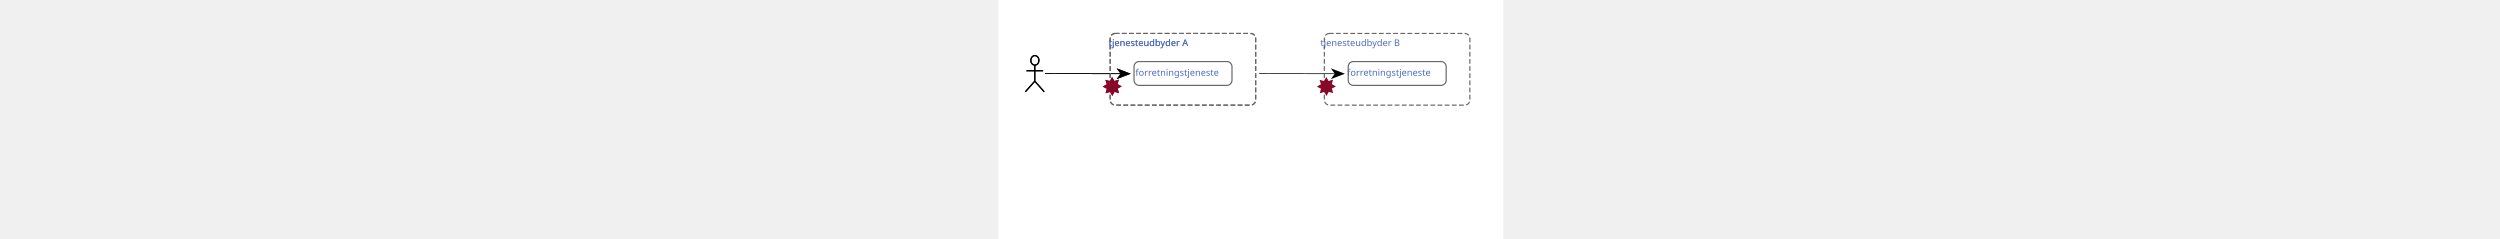
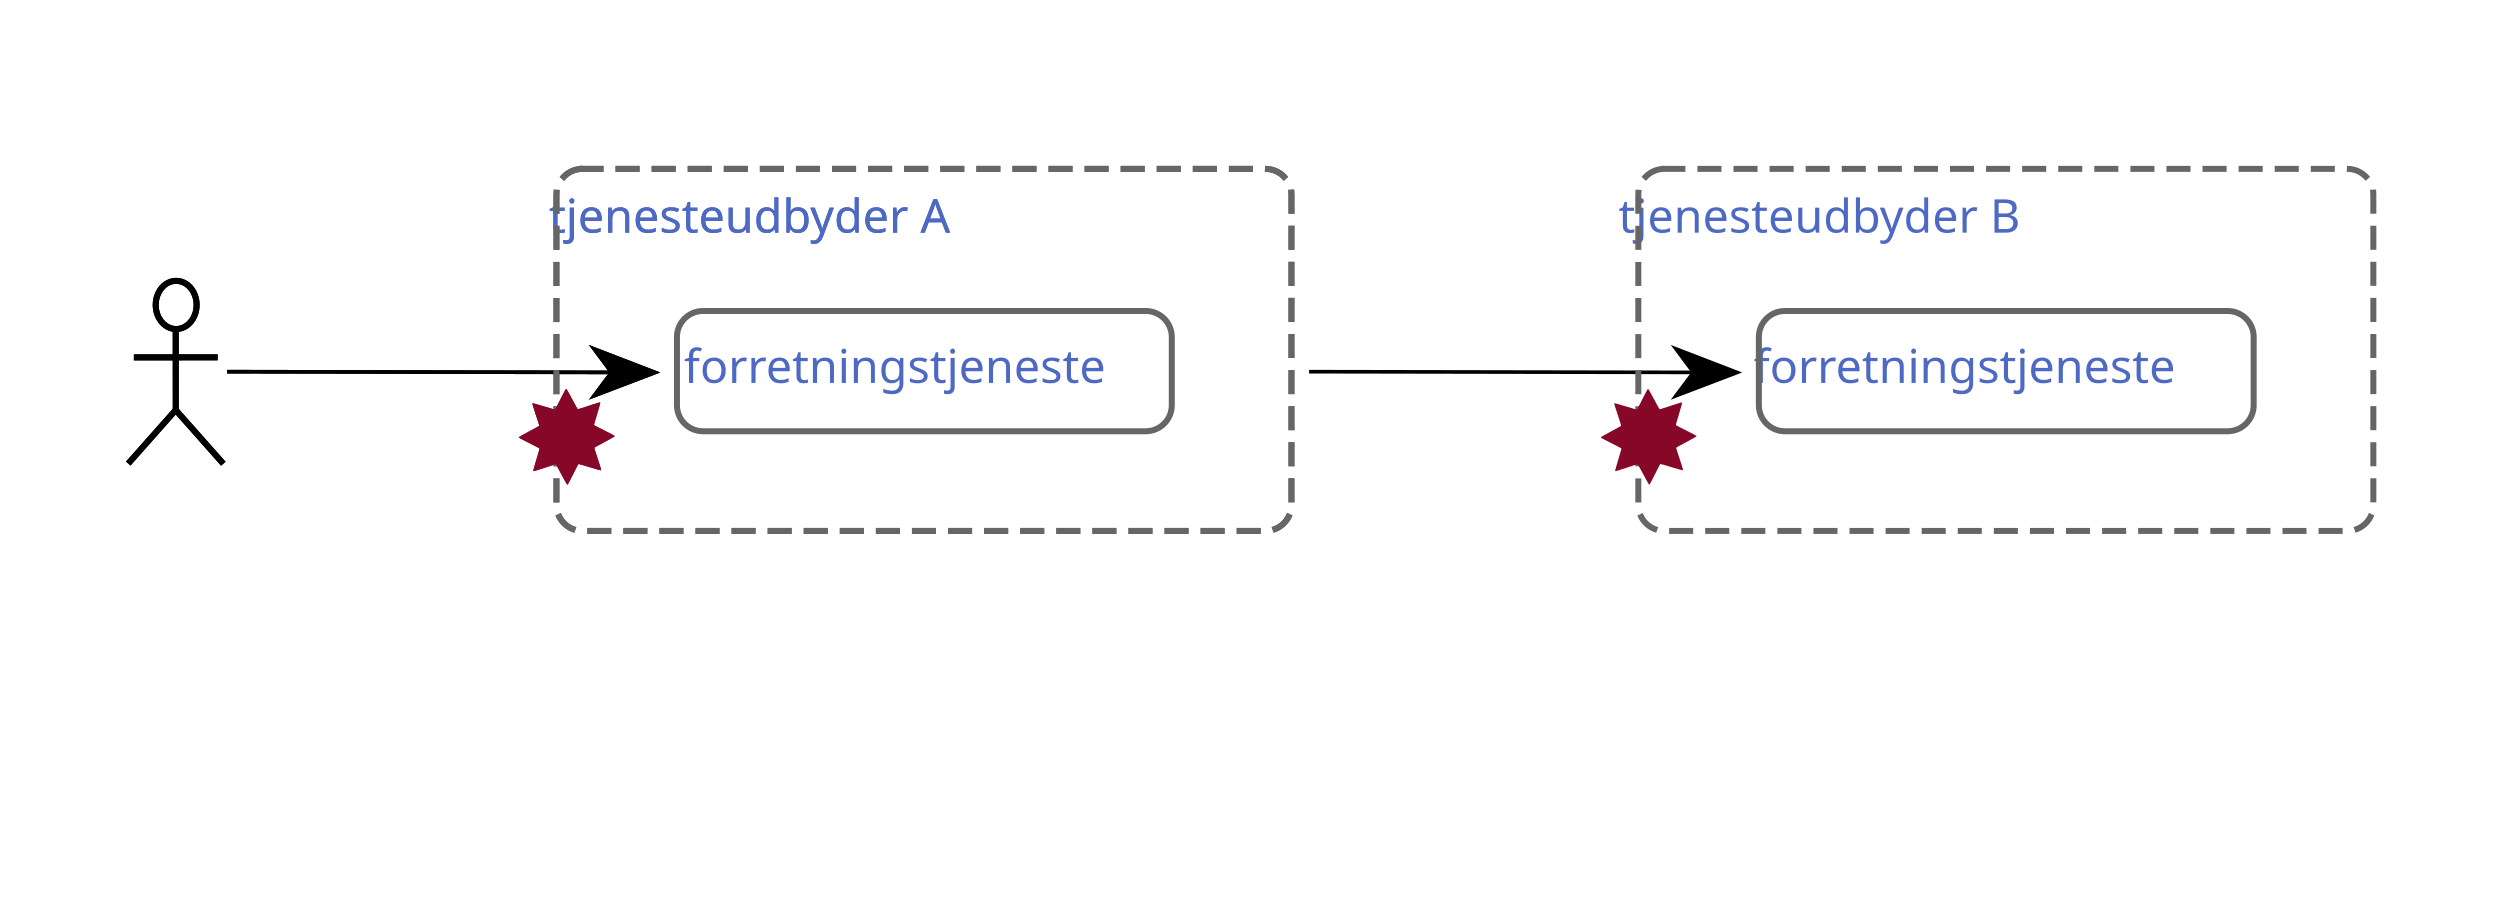
- <svg xmlns="http://www.w3.org/2000/svg" width="210mm" height="20mm" viewBox="55 0 100 100" version="1.1" id="svg1" xml:space="preserve">
+ <svg xmlns="http://www.w3.org/2000/svg" width="55mm" height="20mm" version="1.1" id="svg1" xml:space="preserve">
  <defs id="defs1">
    <marker style="overflow:visible" id="DartArrow" refX="0" refY="0" orient="auto-start-reverse" markerWidth="3" markerHeight="3" viewBox="0 0 1 1" preserveAspectRatio="xMidYMid">
      <path style="fill:context-stroke;fill-rule:evenodd;stroke:none" d="M 0,0 5,-5 -12.5,0 5,5 Z" transform="scale(-0.5)" id="path10" />
    </marker>
  </defs>
  <g id="layer1">
    <rect style="fill:#ffffff;stroke-width:0.25;stroke-linecap:round;paint-order:markers stroke fill" id="rect1" width="211.941" height="102.839" x="-0.606" y="-2.02" />
    <ellipse style="fill:none;stroke:#000000;stroke-width:0.5;stroke-linecap:square" id="path2" cx="14.648" cy="25.356" rx="1.701" ry="2.004" />
    <path style="fill:none;fill-rule:evenodd;stroke:#000000;stroke-width:0.5;stroke-linecap:butt;stroke-linejoin:miter;stroke-opacity:1" d="m 22.654,35.13 8.662,2.93" id="path3" transform="matrix(0.3218517,0.7213284,-0.9499552,0.2443913,40.69187,2.363314)" />
    <path style="fill:none;fill-rule:evenodd;stroke:#000000;stroke-width:0.5;stroke-linecap:butt;stroke-linejoin:miter;stroke-opacity:1" d="m 14.536,34.037 3.893,4.393" id="path4" transform="translate(0.1389031,0.127986)" />
    <path style="fill:none;fill-rule:evenodd;stroke:#000000;stroke-width:0.5;stroke-linecap:butt;stroke-linejoin:miter;stroke-opacity:1" d="m 14.536,34.037 3.893,4.393" id="path5" transform="matrix(-1,0,0,1,29.09167,0.1158145)" />
    <path style="fill:none;fill-rule:evenodd;stroke:#000000;stroke-width:0.5;stroke-linecap:butt;stroke-linejoin:miter;stroke-opacity:1" d="m 22.654,35.13 8.662,2.93" id="path6" transform="matrix(0.7213284,-0.3218517,0.2443913,0.9499552,-13.79472,3.635417)" />
    <path style="fill:none;fill-rule:evenodd;stroke:#000000;stroke-width:0.265;stroke-linecap:butt;stroke-linejoin:miter;stroke-dasharray:none;stroke-opacity:1;marker-end:url(#DartArrow)" d="m 18.588,30.912 37.176,0.051" id="path8" transform="matrix(0.8545413,0,0,1.14596,3.007115,-4.518972)" />
    <text xml:space="preserve" style="font-size:3.881px;line-height:125%;font-family:'Paralucent Medium';-inkscape-font-specification:Sans;text-align:center;letter-spacing:0px;word-spacing:0px;text-anchor:middle;fill:#4d69c4;fill-opacity:1;stroke:none;stroke-width:0.265px;stroke-linecap:butt;stroke-linejoin:miter;stroke-opacity:1" x="76.925" y="31.839" id="text10">
      <tspan id="tspan10" style="font-size:3.881px;fill:#4d69c4;fill-opacity:1;stroke:none;stroke-width:0.265px" x="76.925" y="31.839">forretningstjeneste</tspan>
    </text>
    <text xml:space="preserve" style="font-size:3.881px;line-height:125%;font-family:'Paralucent Medium';-inkscape-font-specification:Sans;text-align:center;letter-spacing:0px;word-spacing:0px;text-anchor:middle;fill:#4d69c4;fill-opacity:1;stroke:none;stroke-width:0.265px;stroke-linecap:butt;stroke-linejoin:miter;stroke-opacity:1" x="64.855" y="19.345" id="text11">
      <tspan id="tspan11" style="font-size:3.881px;fill:#4d69c4;fill-opacity:1;stroke:none;stroke-width:0.265px" x="64.855" y="19.345">tjenesteudbyder A</tspan>
    </text>
    <rect style="fill:none;fill-opacity:1;stroke:#666666;stroke-width:0.5;stroke-linecap:square;stroke-dasharray:1.5,1.5;stroke-dashoffset:0" id="rect11" width="61.117" height="30.104" x="46.267" y="14.042" ry="2.165" />
    <path style="fill:#860728;fill-opacity:1;stroke:none;stroke-width:0.5;stroke-linecap:square;stroke-dasharray:1.5, 1.5;stroke-dashoffset:0" id="path13" d="m 63.138,-5.152 c -0.052,0.079 -3.055,-0.304 -3.133,-0.251 -0.078,0.053 -0.843,2.982 -0.935,3.001 -0.092,0.019 -1.946,-2.375 -2.038,-2.393 -0.093,-0.018 -2.705,1.513 -2.783,1.461 -0.079,-0.052 0.304,-3.055 0.251,-3.133 -0.053,-0.078 -2.982,-0.843 -3.001,-0.935 -0.019,-0.092 2.375,-1.946 2.393,-2.038 0.018,-0.093 -1.513,-2.705 -1.461,-2.783 0.052,-0.079 3.055,0.304 3.133,0.251 0.078,-0.053 0.843,-2.982 0.935,-3.001 0.092,-0.019 1.946,2.375 2.038,2.393 0.093,0.018 2.705,-1.513 2.783,-1.461 0.079,0.052 -0.304,3.055 -0.251,3.133 0.053,0.078 2.982,0.843 3.001,0.935 0.019,0.092 -2.375,1.946 -2.393,2.038 -0.018,0.093 1.513,2.705 1.461,2.783 z" transform="matrix(0.6113091,0.1166936,-0.1166936,0.6113091,10.78853,34.88475)" />
    <ellipse style="fill:none;stroke:#000000;stroke-width:0.5;stroke-linecap:square" id="ellipse13" cx="14.648" cy="25.356" rx="1.701" ry="2.004" />
    <path style="fill:none;fill-rule:evenodd;stroke:#000000;stroke-width:0.5;stroke-linecap:butt;stroke-linejoin:miter;stroke-opacity:1" d="m 22.654,35.13 8.662,2.93" id="path14" transform="matrix(0.3218517,0.7213284,-0.9499552,0.2443913,40.69187,2.363314)" />
    <path style="fill:none;fill-rule:evenodd;stroke:#000000;stroke-width:0.5;stroke-linecap:butt;stroke-linejoin:miter;stroke-opacity:1" d="m 14.536,34.037 3.893,4.393" id="path15" transform="translate(0.1389031,0.127986)" />
    <path style="fill:none;fill-rule:evenodd;stroke:#000000;stroke-width:0.5;stroke-linecap:butt;stroke-linejoin:miter;stroke-opacity:1" d="m 14.536,34.037 3.893,4.393" id="path16" transform="matrix(-1,0,0,1,29.09167,0.1158145)" />
    <path style="fill:none;fill-rule:evenodd;stroke:#000000;stroke-width:0.5;stroke-linecap:butt;stroke-linejoin:miter;stroke-opacity:1" d="m 22.654,35.13 8.662,2.93" id="path17" transform="matrix(0.7213284,-0.3218517,0.2443913,0.9499552,-13.79472,3.635417)" />
    <path style="fill:none;fill-rule:evenodd;stroke:#000000;stroke-width:0.265;stroke-linecap:butt;stroke-linejoin:miter;stroke-dasharray:none;stroke-opacity:1;marker-end:url(#DartArrow)" d="m 18.588,30.912 37.176,0.051" id="path18" transform="matrix(0.8545413,0,0,1.14596,3.007115,-4.518972)" />
    <text xml:space="preserve" style="font-size:3.881px;line-height:125%;font-family:'Paralucent Medium';-inkscape-font-specification:Sans;text-align:center;letter-spacing:0px;word-spacing:0px;text-anchor:middle;fill:#4d69c4;fill-opacity:1;stroke:none;stroke-width:0.265px;stroke-linecap:butt;stroke-linejoin:miter;stroke-opacity:1" x="76.925" y="31.839" id="text18">
      <tspan id="tspan18" style="font-size:3.881px;fill:#4d69c4;fill-opacity:1;stroke:none;stroke-width:0.265px" x="76.925" y="31.839" />
    </text>
    <text xml:space="preserve" style="font-size:3.881px;line-height:125%;font-family:'Paralucent Medium';-inkscape-font-specification:Sans;text-align:center;letter-spacing:0px;word-spacing:0px;text-anchor:middle;fill:#4d69c4;fill-opacity:1;stroke:none;stroke-width:0.265px;stroke-linecap:butt;stroke-linejoin:miter;stroke-opacity:1" x="64.855" y="19.345" id="text19">
      <tspan id="tspan19" style="font-size:3.881px;fill:#4d69c4;fill-opacity:1;stroke:none;stroke-width:0.265px" x="64.855" y="19.345">tjenesteudbyder A</tspan>
    </text>
    <rect style="fill:none;fill-opacity:1;stroke:#666666;stroke-width:0.5;stroke-linecap:square;stroke-dasharray:1.5, 1.5;stroke-dashoffset:0" id="rect19" width="61.117" height="30.104" x="46.267" y="14.042" ry="2.165" />
    <path style="fill:#860728;fill-opacity:1;stroke:none;stroke-width:0.5;stroke-linecap:square;stroke-dasharray:1.5, 1.5;stroke-dashoffset:0" id="path19" d="m 63.138,-5.152 c -0.052,0.079 -3.055,-0.304 -3.133,-0.251 -0.078,0.053 -0.843,2.982 -0.935,3.001 -0.092,0.019 -1.946,-2.375 -2.038,-2.393 -0.093,-0.018 -2.705,1.513 -2.783,1.461 -0.079,-0.052 0.304,-3.055 0.251,-3.133 -0.053,-0.078 -2.982,-0.843 -3.001,-0.935 -0.019,-0.092 2.375,-1.946 2.393,-2.038 0.018,-0.093 -1.513,-2.705 -1.461,-2.783 0.052,-0.079 3.055,0.304 3.133,0.251 0.078,-0.053 0.843,-2.982 0.935,-3.001 0.092,-0.019 1.946,2.375 2.038,2.393 0.093,0.018 2.705,-1.513 2.783,-1.461 0.079,0.052 -0.304,3.055 -0.251,3.133 0.053,0.078 2.982,0.843 3.001,0.935 0.019,0.092 -2.375,1.946 -2.393,2.038 -0.018,0.093 1.513,2.705 1.461,2.783 z" transform="matrix(0.6113091,0.1166936,-0.1166936,0.6113091,10.78853,34.88475)" />
    <rect style="fill:none;fill-opacity:1;stroke:#666666;stroke-width:0.5;stroke-linecap:square;stroke-dasharray:none;stroke-dashoffset:0" id="rect28" width="41.145" height="10.001" x="56.289" y="25.858" ry="2.165" />
    <g id="g30" transform="translate(89.95838)">
      <path style="fill:none;fill-rule:evenodd;stroke:#000000;stroke-width:0.265;stroke-linecap:butt;stroke-linejoin:miter;stroke-dasharray:none;stroke-opacity:1;marker-end:url(#DartArrow)" d="m 18.588,30.912 37.176,0.051" id="path28" transform="matrix(0.8545413,0,0,1.14596,3.007115,-4.518972)" />
      <text xml:space="preserve" style="font-size:3.881px;line-height:125%;font-family:'Paralucent Medium';-inkscape-font-specification:Sans;text-align:center;letter-spacing:0px;word-spacing:0px;text-anchor:middle;fill:#4d69c4;fill-opacity:1;stroke:none;stroke-width:0.265px;stroke-linecap:butt;stroke-linejoin:miter;stroke-opacity:1" x="76.925" y="31.839" id="text28">
        <tspan id="tspan28" style="font-size:3.881px;fill:#4d69c4;fill-opacity:1;stroke:none;stroke-width:0.265px" x="76.925" y="31.839">forretningstjeneste</tspan>
      </text>
      <text xml:space="preserve" style="font-size:3.881px;line-height:125%;font-family:'Paralucent Medium';-inkscape-font-specification:Sans;text-align:center;letter-spacing:0px;word-spacing:0px;text-anchor:middle;fill:#4d69c4;fill-opacity:1;stroke:none;stroke-width:0.265px;stroke-linecap:butt;stroke-linejoin:miter;stroke-opacity:1" x="64.855" y="19.345" id="text29">
        <tspan id="tspan29" style="font-size:3.881px;fill:#4d69c4;fill-opacity:1;stroke:none;stroke-width:0.265px" x="64.855" y="19.345">tjenesteudbyder B</tspan>
      </text>
      <rect style="fill:none;fill-opacity:1;stroke:#666666;stroke-width:0.5;stroke-linecap:square;stroke-dasharray:1.5, 1.5;stroke-dashoffset:0" id="rect29" width="61.117" height="30.104" x="46.267" y="14.042" ry="2.165" />
      <path style="fill:#860728;fill-opacity:1;stroke:none;stroke-width:0.5;stroke-linecap:square;stroke-dasharray:1.5, 1.5;stroke-dashoffset:0" id="path29" d="m 63.138,-5.152 c -0.052,0.079 -3.055,-0.304 -3.133,-0.251 -0.078,0.053 -0.843,2.982 -0.935,3.001 -0.092,0.019 -1.946,-2.375 -2.038,-2.393 -0.093,-0.018 -2.705,1.513 -2.783,1.461 -0.079,-0.052 0.304,-3.055 0.251,-3.133 -0.053,-0.078 -2.982,-0.843 -3.001,-0.935 -0.019,-0.092 2.375,-1.946 2.393,-2.038 0.018,-0.093 -1.513,-2.705 -1.461,-2.783 0.052,-0.079 3.055,0.304 3.133,0.251 0.078,-0.053 0.843,-2.982 0.935,-3.001 0.092,-0.019 1.946,2.375 2.038,2.393 0.093,0.018 2.705,-1.513 2.783,-1.461 0.079,0.052 -0.304,3.055 -0.251,3.133 0.053,0.078 2.982,0.843 3.001,0.935 0.019,0.092 -2.375,1.946 -2.393,2.038 -0.018,0.093 1.513,2.705 1.461,2.783 z" transform="matrix(0.6113091,0.1166936,-0.1166936,0.6113091,10.78853,34.88475)" />
      <rect style="fill:none;fill-opacity:1;stroke:#666666;stroke-width:0.5;stroke-linecap:square;stroke-dasharray:none;stroke-dashoffset:0" id="rect30" width="41.145" height="10.001" x="56.289" y="25.858" ry="2.165" />
    </g>
  </g>
</svg>
